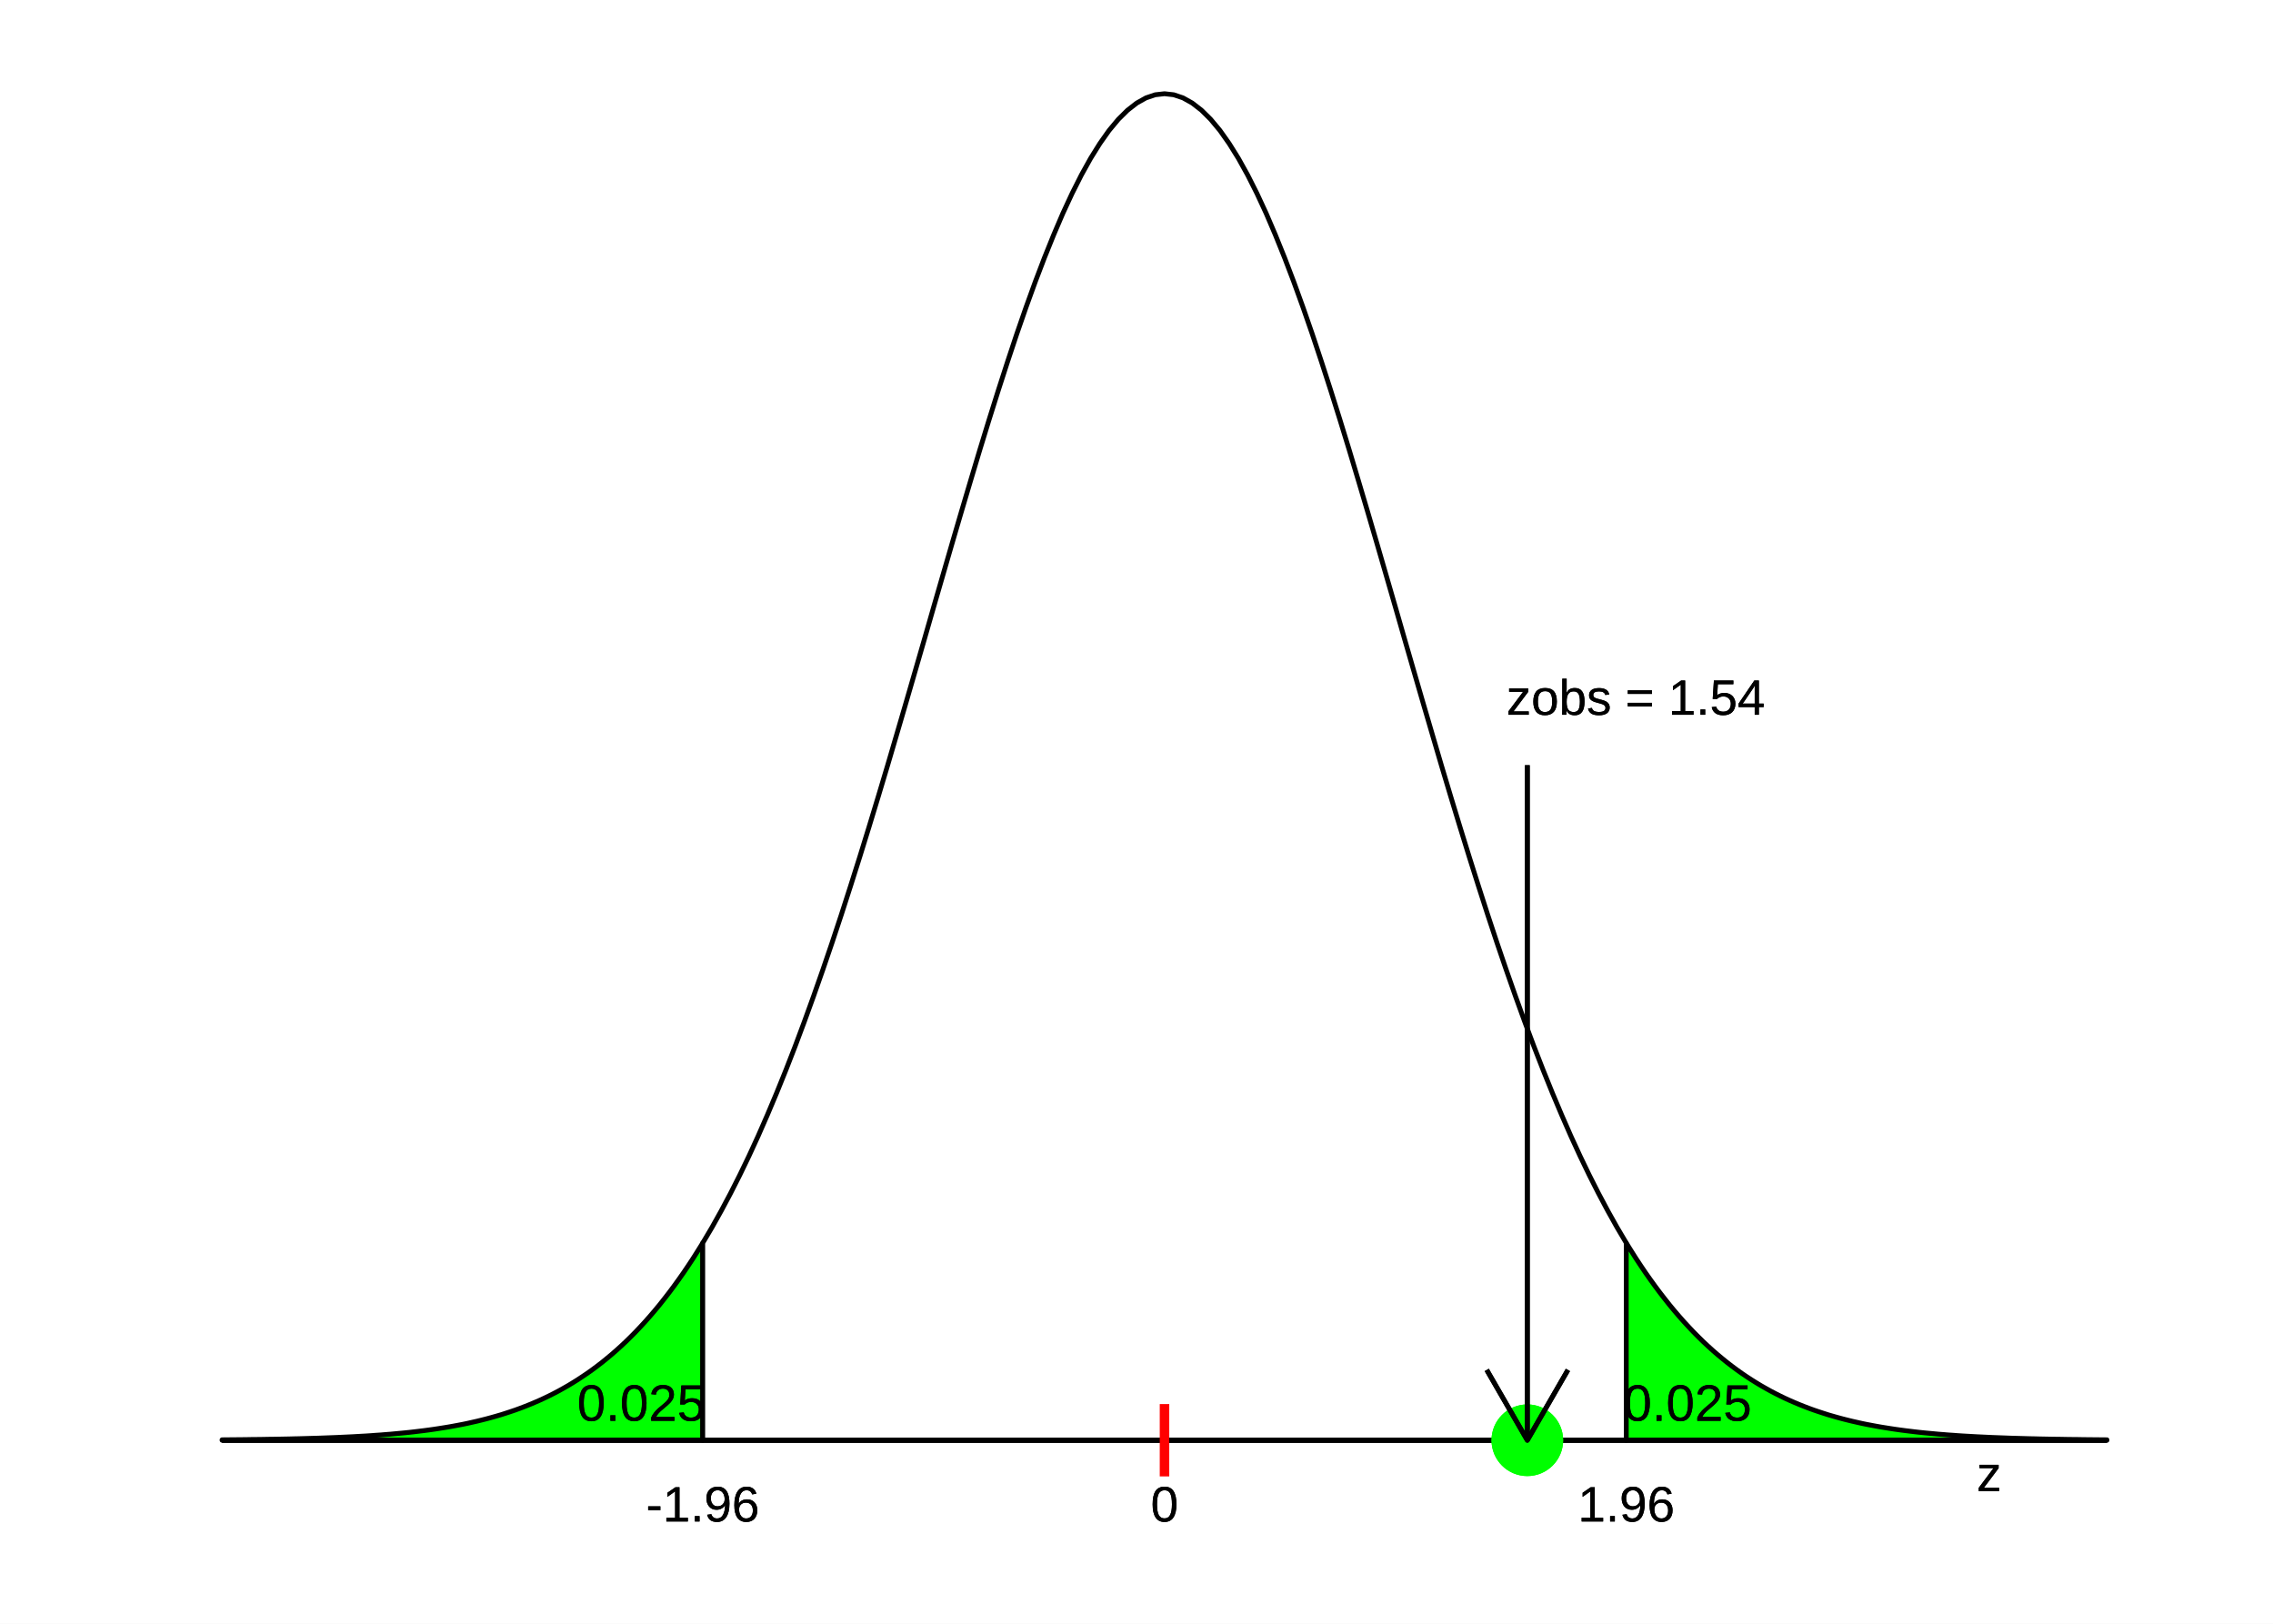
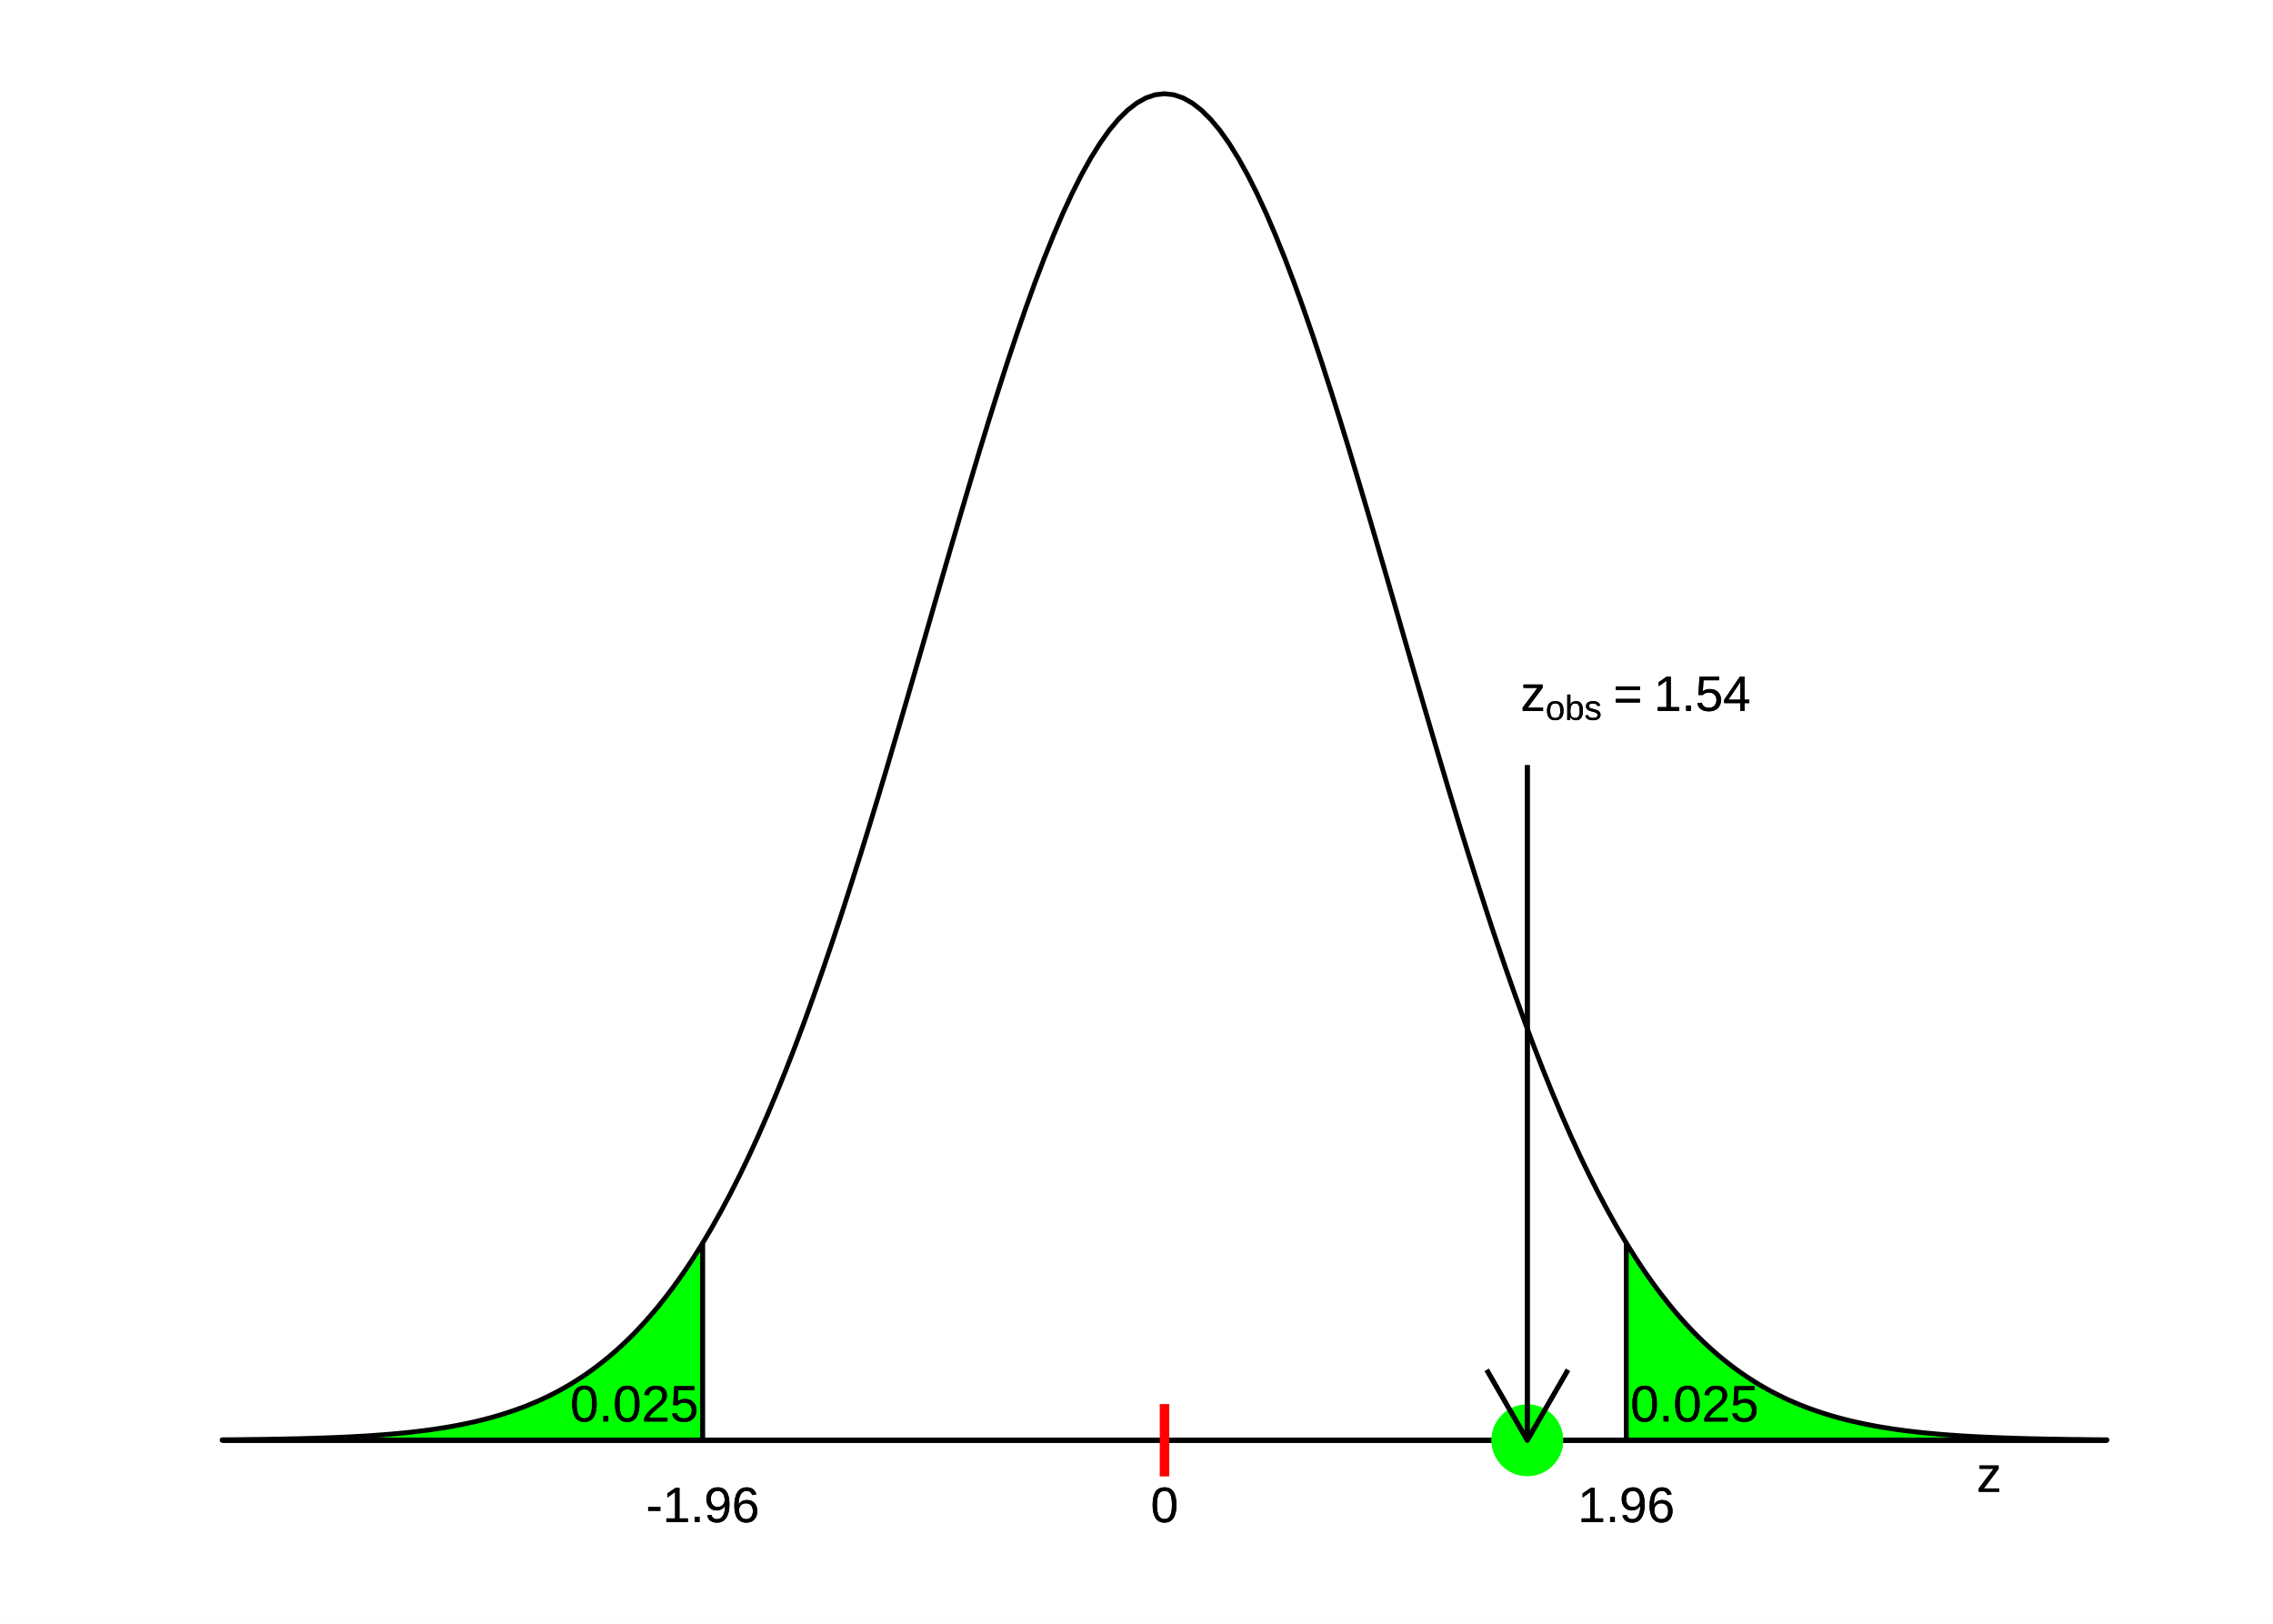
<svg xmlns="http://www.w3.org/2000/svg" viewBox="0 0 504.00 360.00">
  <defs>
    <style type="text/css">
    line, polyline, polygon, path, rect, circle {
      fill: none;
      stroke: #000000;
      stroke-linecap: round;
      stroke-linejoin: round;
      stroke-miterlimit: 10.00;
    }
  </style>
  </defs>
  <rect width="100%" height="100%" style="stroke: none; fill: #FFFFFF;" />
  <defs>
    <clipPath id="cpMTcuOTB8NDk4LjUyfDM0Mi4xMHw1LjQ4">
      <rect x="17.90" y="5.48" width="480.62" height="336.62" />
    </clipPath>
  </defs>
-   <polygon points="49.24,319.22 50.31,319.21 51.38,319.20 52.44,319.19 53.51,319.18 54.57,319.17 55.64,319.15 56.70,319.14 57.77,319.13 58.84,319.11 59.90,319.09 60.97,319.08 62.03,319.06 63.10,319.04 64.16,319.02 65.23,318.99 66.30,318.97 67.36,318.94 68.43,318.91 69.49,318.88 70.56,318.85 71.62,318.81 72.69,318.77 73.76,318.73 74.82,318.69 75.89,318.64 76.95,318.59 78.02,318.54 79.08,318.48 80.15,318.42 81.22,318.36 82.28,318.29 83.35,318.21 84.41,318.14 85.48,318.05 86.55,317.97 87.61,317.87 88.68,317.77 89.74,317.67 90.81,317.56 91.87,317.44 92.94,317.31 94.01,317.18 95.07,317.04 96.14,316.89 97.20,316.73 98.27,316.56 99.33,316.39 100.40,316.20 101.47,316.00 102.53,315.80 103.60,315.58 104.66,315.34 105.73,315.10 106.79,314.84 107.86,314.57 108.93,314.28 109.99,313.98 111.06,313.67 112.12,313.33 113.19,312.98 114.25,312.62 115.32,312.23 116.39,311.82 117.45,311.40 118.52,310.95 119.58,310.49 120.65,310.00 121.71,309.49 122.78,308.95 123.85,308.39 124.91,307.80 125.98,307.19 127.04,306.55 128.11,305.88 129.17,305.18 130.24,304.46 131.31,303.70 132.37,302.91 133.44,302.09 134.50,301.23 135.57,300.34 136.64,299.41 137.70,298.45 138.77,297.45 139.83,296.41 140.90,295.33 141.96,294.21 143.03,293.05 144.10,291.84 145.16,290.60 146.23,289.31 147.29,287.97 148.36,286.59 149.42,285.17 150.49,283.69 151.56,282.17 152.62,280.60 153.69,278.98 154.75,277.30 155.82,275.58 155.82,319.32 154.75,319.32 153.69,319.32 152.62,319.32 151.56,319.32 150.49,319.32 149.42,319.32 148.36,319.32 147.29,319.32 146.23,319.32 145.16,319.32 144.10,319.32 143.03,319.32 141.96,319.32 140.90,319.32 139.83,319.32 138.77,319.32 137.70,319.32 136.64,319.32 135.57,319.32 134.50,319.32 133.44,319.32 132.37,319.32 131.31,319.32 130.24,319.32 129.17,319.32 128.11,319.32 127.04,319.32 125.98,319.32 124.91,319.32 123.85,319.32 122.78,319.32 121.71,319.32 120.65,319.32 119.58,319.32 118.52,319.32 117.45,319.32 116.39,319.32 115.32,319.32 114.25,319.32 113.19,319.32 112.12,319.32 111.06,319.32 109.99,319.32 108.93,319.32 107.86,319.32 106.79,319.32 105.73,319.32 104.66,319.32 103.60,319.32 102.53,319.32 101.47,319.32 100.40,319.32 99.33,319.32 98.27,319.32 97.20,319.32 96.14,319.32 95.07,319.32 94.01,319.32 92.94,319.32 91.87,319.32 90.81,319.32 89.74,319.32 88.68,319.32 87.61,319.32 86.55,319.32 85.48,319.32 84.41,319.32 83.35,319.32 82.28,319.32 81.22,319.32 80.15,319.32 79.08,319.32 78.02,319.32 76.95,319.32 75.89,319.32 74.82,319.32 73.76,319.32 72.69,319.32 71.62,319.32 70.56,319.32 69.49,319.32 68.43,319.32 67.36,319.32 66.30,319.32 65.23,319.32 64.16,319.32 63.10,319.32 62.03,319.32 60.97,319.32 59.90,319.32 58.84,319.32 57.77,319.32 56.70,319.32 55.64,319.32 54.57,319.32 53.51,319.32 52.44,319.32 51.38,319.32 50.31,319.32 49.24,319.32 " style="stroke-width: 1.07; fill: #00FF00;" clip-path="url(#cpMTcuOTB8NDk4LjUyfDM0Mi4xMHw1LjQ4)" />
-   <polygon points="155.82,275.58 157.87,272.12 159.91,268.47 161.96,264.62 164.01,260.57 166.06,256.32 168.11,251.86 170.15,247.20 172.20,242.33 174.25,237.26 176.30,231.99 178.34,226.53 180.39,220.87 182.44,215.03 184.49,209.02 186.54,202.83 188.58,196.49 190.63,190.01 192.68,183.38 194.73,176.64 196.78,169.80 198.82,162.86 200.87,155.86 202.92,148.80 204.97,141.72 207.01,134.62 209.06,127.54 211.11,120.48 213.16,113.49 215.21,106.58 217.25,99.77 219.30,93.09 221.35,86.57 223.40,80.22 225.44,74.08 227.49,68.17 229.54,62.51 231.59,57.13 233.64,52.05 235.68,47.28 237.73,42.86 239.78,38.79 241.83,35.10 243.88,31.81 245.92,28.92 247.97,26.46 250.02,24.43 252.07,22.84 254.11,21.70 256.16,21.01 258.21,20.78 260.26,21.01 262.31,21.70 264.35,22.84 266.40,24.43 268.45,26.46 270.50,28.92 272.54,31.81 274.59,35.10 276.64,38.79 278.69,42.86 280.74,47.28 282.78,52.05 284.83,57.13 286.88,62.51 288.93,68.17 290.98,74.08 293.02,80.22 295.07,86.57 297.12,93.09 299.17,99.77 301.21,106.58 303.26,113.49 305.31,120.48 307.36,127.54 309.41,134.62 311.45,141.72 313.50,148.80 315.55,155.86 317.60,162.86 319.64,169.80 321.69,176.64 323.74,183.38 325.79,190.01 327.84,196.49 329.88,202.83 331.93,209.02 333.98,215.03 336.03,220.87 338.08,226.53 340.12,231.99 342.17,237.26 344.22,242.33 346.27,247.20 348.31,251.86 350.36,256.32 352.41,260.57 354.46,264.62 356.51,268.47 358.55,272.12 360.60,275.58 360.60,319.32 358.55,319.32 356.51,319.32 354.46,319.32 352.41,319.32 350.36,319.32 348.31,319.32 346.27,319.32 344.22,319.32 342.17,319.32 340.12,319.32 338.08,319.32 336.03,319.32 333.98,319.32 331.93,319.32 329.88,319.32 327.84,319.32 325.79,319.32 323.74,319.32 321.69,319.32 319.64,319.32 317.60,319.32 315.55,319.32 313.50,319.32 311.45,319.32 309.41,319.32 307.36,319.32 305.31,319.32 303.26,319.32 301.21,319.32 299.17,319.32 297.12,319.32 295.07,319.32 293.02,319.32 290.98,319.32 288.93,319.32 286.88,319.32 284.83,319.32 282.78,319.32 280.74,319.32 278.69,319.32 276.64,319.32 274.59,319.32 272.54,319.32 270.50,319.32 268.45,319.32 266.40,319.32 264.35,319.32 262.31,319.32 260.26,319.32 258.21,319.32 256.16,319.32 254.11,319.32 252.07,319.32 250.02,319.32 247.97,319.32 245.92,319.32 243.88,319.32 241.83,319.32 239.78,319.32 237.73,319.32 235.68,319.32 233.64,319.32 231.59,319.32 229.54,319.32 227.49,319.32 225.44,319.32 223.40,319.32 221.35,319.32 219.30,319.32 217.25,319.32 215.21,319.32 213.16,319.32 211.11,319.32 209.06,319.32 207.01,319.32 204.97,319.32 202.92,319.32 200.87,319.32 198.82,319.32 196.78,319.32 194.73,319.32 192.68,319.32 190.63,319.32 188.58,319.32 186.54,319.32 184.49,319.32 182.44,319.32 180.39,319.32 178.34,319.32 176.30,319.32 174.25,319.32 172.20,319.32 170.15,319.32 168.11,319.32 166.06,319.32 164.01,319.32 161.96,319.32 159.91,319.32 157.87,319.32 155.82,319.32 " style="stroke-width: 1.07; fill: #FFFFFF;" clip-path="url(#cpMTcuOTB8NDk4LjUyfDM0Mi4xMHw1LjQ4)" />
-   <polygon points="360.60,275.58 361.67,277.30 362.73,278.98 363.80,280.60 364.86,282.17 365.93,283.69 367.00,285.17 368.06,286.59 369.13,287.97 370.19,289.31 371.26,290.60 372.32,291.84 373.39,293.05 374.46,294.21 375.52,295.33 376.59,296.41 377.65,297.45 378.72,298.45 379.78,299.41 380.85,300.34 381.92,301.23 382.98,302.09 384.05,302.91 385.11,303.70 386.18,304.46 387.24,305.18 388.31,305.88 389.38,306.55 390.44,307.19 391.51,307.80 392.57,308.39 393.64,308.95 394.71,309.49 395.77,310.00 396.84,310.49 397.90,310.95 398.97,311.40 400.03,311.82 401.10,312.23 402.17,312.62 403.23,312.98 404.30,313.33 405.36,313.67 406.43,313.98 407.49,314.28 408.56,314.57 409.63,314.84 410.69,315.10 411.76,315.34 412.82,315.58 413.89,315.80 414.95,316.00 416.02,316.20 417.09,316.39 418.15,316.56 419.22,316.73 420.28,316.89 421.35,317.04 422.41,317.18 423.48,317.31 424.55,317.44 425.61,317.56 426.68,317.67 427.74,317.77 428.81,317.87 429.87,317.97 430.94,318.05 432.01,318.14 433.07,318.21 434.14,318.29 435.20,318.36 436.27,318.42 437.33,318.48 438.40,318.54 439.47,318.59 440.53,318.64 441.60,318.69 442.66,318.73 443.73,318.77 444.80,318.81 445.86,318.85 446.93,318.88 447.99,318.91 449.06,318.94 450.12,318.97 451.19,318.99 452.26,319.02 453.32,319.04 454.39,319.06 455.45,319.08 456.52,319.09 457.58,319.11 458.65,319.13 459.72,319.14 460.78,319.15 461.85,319.17 462.91,319.18 463.98,319.19 465.04,319.20 466.11,319.21 467.18,319.22 467.18,319.32 466.11,319.32 465.04,319.32 463.98,319.32 462.91,319.32 461.85,319.32 460.78,319.32 459.72,319.32 458.65,319.32 457.58,319.32 456.52,319.32 455.45,319.32 454.39,319.32 453.32,319.32 452.26,319.32 451.19,319.32 450.12,319.32 449.06,319.32 447.99,319.32 446.93,319.32 445.86,319.32 444.80,319.32 443.73,319.32 442.66,319.32 441.60,319.32 440.53,319.32 439.47,319.32 438.40,319.32 437.33,319.32 436.27,319.32 435.20,319.32 434.14,319.32 433.07,319.32 432.01,319.32 430.94,319.32 429.87,319.32 428.81,319.32 427.74,319.32 426.68,319.32 425.61,319.32 424.55,319.32 423.48,319.32 422.41,319.32 421.35,319.32 420.28,319.32 419.22,319.32 418.15,319.32 417.09,319.32 416.02,319.32 414.95,319.32 413.89,319.32 412.82,319.32 411.76,319.32 410.69,319.32 409.63,319.32 408.56,319.32 407.49,319.32 406.43,319.32 405.36,319.32 404.30,319.32 403.23,319.32 402.17,319.32 401.10,319.32 400.03,319.32 398.97,319.32 397.90,319.32 396.84,319.32 395.77,319.32 394.71,319.32 393.64,319.32 392.57,319.32 391.51,319.32 390.44,319.32 389.38,319.32 388.31,319.32 387.24,319.32 386.18,319.32 385.11,319.32 384.05,319.32 382.98,319.32 381.92,319.32 380.85,319.32 379.78,319.32 378.72,319.32 377.65,319.32 376.59,319.32 375.52,319.32 374.46,319.32 373.39,319.32 372.32,319.32 371.26,319.32 370.19,319.32 369.13,319.32 368.06,319.32 367.00,319.32 365.93,319.32 364.86,319.32 363.80,319.32 362.73,319.32 361.67,319.32 360.60,319.32 " style="stroke-width: 1.07; fill: #00FF00;" clip-path="url(#cpMTcuOTB8NDk4LjUyfDM0Mi4xMHw1LjQ4)" />
-   <line x1="49.24" y1="319.32" x2="467.18" y2="319.32" style="stroke-width: 1.07; stroke-linecap: butt;" clip-path="url(#cpMTcuOTB8NDk4LjUyfDM0Mi4xMHw1LjQ4)" />
-   <line x1="49.24" y1="319.32" x2="467.18" y2="319.32" style="stroke-width: 1.07; stroke-linecap: butt;" clip-path="url(#cpMTcuOTB8NDk4LjUyfDM0Mi4xMHw1LjQ4)" />
+   <polygon points="49.25,319.22 50.31,319.21 51.38,319.20 52.44,319.19 53.51,319.18 54.57,319.17 55.64,319.15 56.71,319.14 57.77,319.13 58.84,319.11 59.90,319.09 60.97,319.08 62.03,319.06 63.10,319.04 64.17,319.01 65.23,318.99 66.30,318.97 67.36,318.94 68.43,318.91 69.49,318.88 70.56,318.84 71.63,318.81 72.69,318.77 73.76,318.73 74.82,318.69 75.89,318.64 76.95,318.59 78.02,318.54 79.09,318.48 80.15,318.42 81.22,318.36 82.28,318.29 83.35,318.21 84.41,318.14 85.48,318.05 86.55,317.97 87.61,317.87 88.68,317.77 89.74,317.67 90.81,317.56 91.87,317.44 92.94,317.31 94.01,317.18 95.07,317.04 96.14,316.89 97.20,316.73 98.27,316.56 99.34,316.39 100.40,316.20 101.47,316.00 102.53,315.79 103.60,315.57 104.66,315.34 105.73,315.10 106.80,314.84 107.86,314.57 108.93,314.28 109.99,313.98 111.06,313.66 112.12,313.33 113.19,312.98 114.26,312.61 115.32,312.23 116.39,311.82 117.45,311.40 118.52,310.95 119.58,310.49 120.65,310.00 121.72,309.48 122.78,308.95 123.85,308.39 124.91,307.80 125.98,307.19 127.04,306.55 128.11,305.88 129.18,305.18 130.24,304.46 131.31,303.70 132.37,302.91 133.44,302.08 134.50,301.23 135.57,300.34 136.64,299.41 137.70,298.45 138.77,297.44 139.83,296.41 140.90,295.33 141.96,294.21 143.03,293.05 144.10,291.84 145.16,290.60 146.23,289.31 147.29,287.97 148.36,286.59 149.42,285.17 150.49,283.69 151.56,282.17 152.62,280.60 153.69,278.97 154.75,277.30 155.82,275.58 155.82,319.32 154.75,319.32 153.69,319.32 152.62,319.32 151.56,319.32 150.49,319.32 149.42,319.32 148.36,319.32 147.29,319.32 146.23,319.32 145.16,319.32 144.10,319.32 143.03,319.32 141.96,319.32 140.90,319.32 139.83,319.32 138.77,319.32 137.70,319.32 136.64,319.32 135.57,319.32 134.50,319.32 133.44,319.32 132.37,319.32 131.31,319.32 130.24,319.32 129.18,319.32 128.11,319.32 127.04,319.32 125.98,319.32 124.91,319.32 123.85,319.32 122.78,319.32 121.72,319.32 120.65,319.32 119.58,319.32 118.52,319.32 117.45,319.32 116.39,319.32 115.32,319.32 114.26,319.32 113.19,319.32 112.12,319.32 111.06,319.32 109.99,319.32 108.93,319.32 107.86,319.32 106.80,319.32 105.73,319.32 104.66,319.32 103.60,319.32 102.53,319.32 101.47,319.32 100.40,319.32 99.34,319.32 98.27,319.32 97.20,319.32 96.14,319.32 95.07,319.32 94.01,319.32 92.94,319.32 91.87,319.32 90.81,319.32 89.74,319.32 88.68,319.32 87.61,319.32 86.55,319.32 85.48,319.32 84.41,319.32 83.35,319.32 82.28,319.32 81.22,319.32 80.15,319.32 79.09,319.32 78.02,319.32 76.95,319.32 75.89,319.32 74.82,319.32 73.76,319.32 72.69,319.32 71.63,319.32 70.56,319.32 69.49,319.32 68.43,319.32 67.36,319.32 66.30,319.32 65.23,319.32 64.17,319.32 63.10,319.32 62.03,319.32 60.97,319.32 59.90,319.32 58.84,319.32 57.77,319.32 56.71,319.32 55.64,319.32 54.57,319.32 53.51,319.32 52.44,319.32 51.38,319.32 50.31,319.32 49.25,319.32 " style="stroke-width: 1.07; fill: #00FF00;" clip-path="url(#cpMTcuOTB8NDk4LjUyfDM0Mi4xMHw1LjQ4)" />
+   <polygon points="155.82,275.58 157.87,272.12 159.91,268.47 161.96,264.62 164.01,260.57 166.06,256.32 168.11,251.86 170.15,247.20 172.20,242.33 174.25,237.26 176.30,231.99 178.35,226.53 180.39,220.87 182.44,215.03 184.49,209.02 186.54,202.83 188.58,196.49 190.63,190.00 192.68,183.38 194.73,176.64 196.78,169.80 198.82,162.86 200.87,155.86 202.92,148.80 204.97,141.72 207.01,134.62 209.06,127.53 211.11,120.48 213.16,113.49 215.21,106.58 217.25,99.77 219.30,93.09 221.35,86.57 223.40,80.22 225.45,74.08 227.49,68.17 229.54,62.51 231.59,57.13 233.64,52.05 235.68,47.28 237.73,42.86 239.78,38.79 241.83,35.10 243.88,31.81 245.92,28.92 247.97,26.46 250.02,24.43 252.07,22.84 254.11,21.70 256.16,21.01 258.21,20.78 260.26,21.01 262.31,21.70 264.35,22.84 266.40,24.43 268.45,26.46 270.50,28.92 272.55,31.81 274.59,35.10 276.64,38.79 278.69,42.86 280.74,47.28 282.78,52.05 284.83,57.13 286.88,62.51 288.93,68.17 290.98,74.08 293.02,80.22 295.07,86.57 297.12,93.09 299.17,99.77 301.21,106.58 303.26,113.49 305.31,120.48 307.36,127.53 309.41,134.62 311.45,141.72 313.50,148.80 315.55,155.86 317.60,162.86 319.65,169.80 321.69,176.64 323.74,183.38 325.79,190.00 327.84,196.49 329.88,202.83 331.93,209.02 333.98,215.03 336.03,220.87 338.08,226.53 340.12,231.99 342.17,237.26 344.22,242.33 346.27,247.20 348.31,251.86 350.36,256.32 352.41,260.57 354.46,264.62 356.51,268.47 358.55,272.12 360.60,275.58 360.60,319.32 358.55,319.32 356.51,319.32 354.46,319.32 352.41,319.32 350.36,319.32 348.31,319.32 346.27,319.32 344.22,319.32 342.17,319.32 340.12,319.32 338.08,319.32 336.03,319.32 333.98,319.32 331.93,319.32 329.88,319.32 327.84,319.32 325.79,319.32 323.74,319.32 321.69,319.32 319.65,319.32 317.60,319.32 315.55,319.32 313.50,319.32 311.45,319.32 309.41,319.32 307.36,319.32 305.31,319.32 303.26,319.32 301.21,319.32 299.17,319.32 297.12,319.32 295.07,319.32 293.02,319.32 290.98,319.32 288.93,319.32 286.88,319.32 284.83,319.32 282.78,319.32 280.74,319.32 278.69,319.32 276.64,319.32 274.59,319.32 272.55,319.32 270.50,319.32 268.45,319.32 266.40,319.32 264.35,319.32 262.31,319.32 260.26,319.32 258.21,319.32 256.16,319.32 254.11,319.32 252.07,319.32 250.02,319.32 247.97,319.32 245.92,319.32 243.88,319.32 241.83,319.32 239.78,319.32 237.73,319.32 235.68,319.32 233.64,319.32 231.59,319.32 229.54,319.32 227.49,319.32 225.45,319.32 223.40,319.32 221.35,319.32 219.30,319.32 217.25,319.32 215.21,319.32 213.16,319.32 211.11,319.32 209.06,319.32 207.01,319.32 204.97,319.32 202.92,319.32 200.87,319.32 198.82,319.32 196.78,319.32 194.73,319.32 192.68,319.32 190.63,319.32 188.58,319.32 186.54,319.32 184.49,319.32 182.44,319.32 180.39,319.32 178.35,319.32 176.30,319.32 174.25,319.32 172.20,319.32 170.15,319.32 168.11,319.32 166.06,319.32 164.01,319.32 161.96,319.32 159.91,319.32 157.87,319.32 155.82,319.32 " style="stroke-width: 1.07; fill: #FFFFFF;" clip-path="url(#cpMTcuOTB8NDk4LjUyfDM0Mi4xMHw1LjQ4)" />
+   <polygon points="360.60,275.58 361.67,277.30 362.73,278.97 363.80,280.60 364.86,282.17 365.93,283.69 367.00,285.17 368.06,286.59 369.13,287.97 370.19,289.31 371.26,290.60 372.32,291.84 373.39,293.05 374.46,294.21 375.52,295.33 376.59,296.41 377.65,297.44 378.72,298.45 379.78,299.41 380.85,300.34 381.92,301.23 382.98,302.08 384.05,302.91 385.11,303.70 386.18,304.46 387.25,305.18 388.31,305.88 389.38,306.55 390.44,307.19 391.51,307.80 392.57,308.39 393.64,308.95 394.71,309.48 395.77,310.00 396.84,310.49 397.90,310.95 398.97,311.40 400.03,311.82 401.10,312.23 402.17,312.61 403.23,312.98 404.30,313.33 405.36,313.66 406.43,313.98 407.49,314.28 408.56,314.57 409.63,314.84 410.69,315.10 411.76,315.34 412.82,315.57 413.89,315.79 414.95,316.00 416.02,316.20 417.09,316.39 418.15,316.56 419.22,316.73 420.28,316.89 421.35,317.04 422.41,317.18 423.48,317.31 424.55,317.44 425.61,317.56 426.68,317.67 427.74,317.77 428.81,317.87 429.87,317.97 430.94,318.05 432.01,318.14 433.07,318.21 434.14,318.29 435.20,318.36 436.27,318.42 437.33,318.48 438.40,318.54 439.47,318.59 440.53,318.64 441.60,318.69 442.66,318.73 443.73,318.77 444.80,318.81 445.86,318.84 446.93,318.88 447.99,318.91 449.06,318.94 450.12,318.97 451.19,318.99 452.26,319.01 453.32,319.04 454.39,319.06 455.45,319.08 456.52,319.09 457.58,319.11 458.65,319.13 459.72,319.14 460.78,319.15 461.85,319.17 462.91,319.18 463.98,319.19 465.04,319.20 466.11,319.21 467.18,319.22 467.18,319.32 466.11,319.32 465.04,319.32 463.98,319.32 462.91,319.32 461.85,319.32 460.78,319.32 459.72,319.32 458.65,319.32 457.58,319.32 456.52,319.32 455.45,319.32 454.39,319.32 453.32,319.32 452.26,319.32 451.19,319.32 450.12,319.32 449.06,319.32 447.99,319.32 446.93,319.32 445.86,319.32 444.80,319.32 443.73,319.32 442.66,319.32 441.60,319.32 440.53,319.32 439.47,319.32 438.40,319.32 437.33,319.32 436.27,319.32 435.20,319.32 434.14,319.32 433.07,319.32 432.01,319.32 430.94,319.32 429.87,319.32 428.81,319.32 427.74,319.32 426.68,319.32 425.61,319.32 424.55,319.32 423.48,319.32 422.41,319.32 421.35,319.32 420.28,319.32 419.22,319.32 418.15,319.32 417.09,319.32 416.02,319.32 414.95,319.32 413.89,319.32 412.82,319.32 411.76,319.32 410.69,319.32 409.63,319.32 408.56,319.32 407.49,319.32 406.43,319.32 405.36,319.32 404.30,319.32 403.23,319.32 402.17,319.32 401.10,319.32 400.03,319.32 398.97,319.32 397.90,319.32 396.84,319.32 395.77,319.32 394.71,319.32 393.64,319.32 392.57,319.32 391.51,319.32 390.44,319.32 389.38,319.32 388.31,319.32 387.25,319.32 386.18,319.32 385.11,319.32 384.05,319.32 382.98,319.32 381.92,319.32 380.85,319.32 379.78,319.32 378.72,319.32 377.65,319.32 376.59,319.32 375.52,319.32 374.46,319.32 373.39,319.32 372.32,319.32 371.26,319.32 370.19,319.32 369.13,319.32 368.06,319.32 367.00,319.32 365.93,319.32 364.86,319.32 363.80,319.32 362.73,319.32 361.67,319.32 360.60,319.32 " style="stroke-width: 1.07; fill: #00FF00;" clip-path="url(#cpMTcuOTB8NDk4LjUyfDM0Mi4xMHw1LjQ4)" />
+   <line x1="49.25" y1="319.32" x2="467.18" y2="319.32" style="stroke-width: 1.07; stroke-linecap: butt;" clip-path="url(#cpMTcuOTB8NDk4LjUyfDM0Mi4xMHw1LjQ4)" />
+   <line x1="49.25" y1="319.32" x2="467.18" y2="319.32" style="stroke-width: 1.07; stroke-linecap: butt;" clip-path="url(#cpMTcuOTB8NDk4LjUyfDM0Mi4xMHw1LjQ4)" />
  <g clip-path="url(#cpMTcuOTB8NDk4LjUyfDM0Mi4xMHw1LjQ4)">
-     <text x="255.14" y="337.33" style="font-size: 11.04px; font-family: Arimo;" textLength="6.14px" lengthAdjust="spacingAndGlyphs">0</text>
+     <text x="255.14" y="337.48" style="font-size: 11.04px; font-family: Arial;" textLength="6.14px" lengthAdjust="spacingAndGlyphs">0</text>
  </g>
  <g clip-path="url(#cpMTcuOTB8NDk4LjUyfDM0Mi4xMHw1LjQ4)">
-     <text x="255.14" y="337.33" style="font-size: 11.04px; font-family: Arimo;" textLength="6.14px" lengthAdjust="spacingAndGlyphs">0</text>
+     <text x="255.14" y="337.48" style="font-size: 11.04px; font-family: Arial;" textLength="6.14px" lengthAdjust="spacingAndGlyphs">0</text>
  </g>
  <g clip-path="url(#cpMTcuOTB8NDk4LjUyfDM0Mi4xMHw1LjQ4)">
-     <text x="143.24" y="337.33" style="font-size: 11.04px; font-family: Arimo;" textLength="25.16px" lengthAdjust="spacingAndGlyphs">-1.96</text>
+     <text x="143.24" y="337.48" style="font-size: 11.04px; font-family: Arial;" textLength="25.16px" lengthAdjust="spacingAndGlyphs">-1.96</text>
  </g>
  <g clip-path="url(#cpMTcuOTB8NDk4LjUyfDM0Mi4xMHw1LjQ4)">
-     <text x="143.24" y="337.33" style="font-size: 11.04px; font-family: Arimo;" textLength="25.16px" lengthAdjust="spacingAndGlyphs">-1.96</text>
+     <text x="143.24" y="337.48" style="font-size: 11.04px; font-family: Arial;" textLength="25.16px" lengthAdjust="spacingAndGlyphs">-1.96</text>
  </g>
  <g clip-path="url(#cpMTcuOTB8NDk4LjUyfDM0Mi4xMHw1LjQ4)">
-     <text x="349.86" y="337.33" style="font-size: 11.04px; font-family: Arimo;" textLength="21.49px" lengthAdjust="spacingAndGlyphs">1.96</text>
+     <text x="349.86" y="337.48" style="font-size: 11.04px; font-family: Arial;" textLength="21.49px" lengthAdjust="spacingAndGlyphs">1.96</text>
  </g>
  <g clip-path="url(#cpMTcuOTB8NDk4LjUyfDM0Mi4xMHw1LjQ4)">
-     <text x="349.86" y="337.33" style="font-size: 11.04px; font-family: Arimo;" textLength="21.49px" lengthAdjust="spacingAndGlyphs">1.96</text>
+     <text x="349.86" y="337.48" style="font-size: 11.04px; font-family: Arial;" textLength="21.49px" lengthAdjust="spacingAndGlyphs">1.96</text>
  </g>
  <g clip-path="url(#cpMTcuOTB8NDk4LjUyfDM0Mi4xMHw1LjQ4)">
-     <text x="438.30" y="330.60" style="font-size: 11.04px; font-family: Arimo;" textLength="5.52px" lengthAdjust="spacingAndGlyphs">z</text>
+     <text x="438.30" y="330.75" style="font-size: 11.04px; font-family: Arial;" textLength="5.52px" lengthAdjust="spacingAndGlyphs">z</text>
  </g>
  <g clip-path="url(#cpMTcuOTB8NDk4LjUyfDM0Mi4xMHw1LjQ4)">
-     <text x="438.30" y="330.60" style="font-size: 11.04px; font-family: Arimo;" textLength="5.52px" lengthAdjust="spacingAndGlyphs">z</text>
+     <text x="438.30" y="330.75" style="font-size: 11.04px; font-family: Arial;" textLength="5.52px" lengthAdjust="spacingAndGlyphs">z</text>
  </g>
  <g clip-path="url(#cpMTcuOTB8NDk4LjUyfDM0Mi4xMHw1LjQ4)">
-     <text x="359.95" y="315.00" style="font-size: 11.38px; font-family: Arimo;" textLength="28.48px" lengthAdjust="spacingAndGlyphs">0.025</text>
+     <text x="361.51" y="315.16" style="font-size: 11.38px; font-family: Arial;" textLength="28.48px" lengthAdjust="spacingAndGlyphs">0.025</text>
  </g>
  <g clip-path="url(#cpMTcuOTB8NDk4LjUyfDM0Mi4xMHw1LjQ4)">
-     <text x="359.95" y="315.00" style="font-size: 11.38px; font-family: Arimo;" textLength="28.48px" lengthAdjust="spacingAndGlyphs">0.025</text>
+     <text x="361.51" y="315.16" style="font-size: 11.38px; font-family: Arial;" textLength="28.48px" lengthAdjust="spacingAndGlyphs">0.025</text>
  </g>
  <g clip-path="url(#cpMTcuOTB8NDk4LjUyfDM0Mi4xMHw1LjQ4)">
-     <text x="127.99" y="315.00" style="font-size: 11.38px; font-family: Arimo;" textLength="28.48px" lengthAdjust="spacingAndGlyphs">0.025</text>
+     <text x="126.43" y="315.16" style="font-size: 11.38px; font-family: Arial;" textLength="28.48px" lengthAdjust="spacingAndGlyphs">0.025</text>
  </g>
  <g clip-path="url(#cpMTcuOTB8NDk4LjUyfDM0Mi4xMHw1LjQ4)">
-     <text x="127.99" y="315.00" style="font-size: 11.38px; font-family: Arimo;" textLength="28.48px" lengthAdjust="spacingAndGlyphs">0.025</text>
+     <text x="126.43" y="315.16" style="font-size: 11.38px; font-family: Arial;" textLength="28.48px" lengthAdjust="spacingAndGlyphs">0.025</text>
  </g>
  <rect x="257.69" y="311.83" width="1.04" height="14.97" style="stroke-width: 1.07; stroke: #FF0000; stroke-linecap: square; stroke-linejoin: miter; fill: #595959;" clip-path="url(#cpMTcuOTB8NDk4LjUyfDM0Mi4xMHw1LjQ4)" />
  <g clip-path="url(#cpMTcuOTB8NDk4LjUyfDM0Mi4xMHw1LjQ4)">
-     <text x="334.00" y="158.48" style="font-size: 11.04px; font-family: Arimo;" textLength="57.39px" lengthAdjust="spacingAndGlyphs">zobs = 1.54</text>
+     <text x="337.18" y="157.61" style="font-size: 11.04px; font-family: Arial;" textLength="5.52px" lengthAdjust="spacingAndGlyphs">z</text>
  </g>
  <g clip-path="url(#cpMTcuOTB8NDk4LjUyfDM0Mi4xMHw1LjQ4)">
-     <text x="334.00" y="158.48" style="font-size: 11.04px; font-family: Arimo;" textLength="57.39px" lengthAdjust="spacingAndGlyphs">zobs = 1.54</text>
+     <text x="342.70" y="159.61" style="font-size: 7.73px; font-family: Arial;" textLength="12.46px" lengthAdjust="spacingAndGlyphs">obs</text>
+   </g>
+   <g clip-path="url(#cpMTcuOTB8NDk4LjUyfDM0Mi4xMHw1LjQ4)">
+     <text x="357.72" y="157.61" style="font-size: 11.04px; font-family: Arial;" textLength="6.45px" lengthAdjust="spacingAndGlyphs">=</text>
+   </g>
+   <g clip-path="url(#cpMTcuOTB8NDk4LjUyfDM0Mi4xMHw1LjQ4)">
+     <text x="366.72" y="157.61" style="font-size: 11.04px; font-family: Arial;" textLength="6.14px" lengthAdjust="spacingAndGlyphs">1</text>
+   </g>
+   <g clip-path="url(#cpMTcuOTB8NDk4LjUyfDM0Mi4xMHw1LjQ4)">
+     <text x="372.86" y="157.61" style="font-size: 11.04px; font-family: Arial;" textLength="3.07px" lengthAdjust="spacingAndGlyphs">.</text>
+   </g>
+   <g clip-path="url(#cpMTcuOTB8NDk4LjUyfDM0Mi4xMHw1LjQ4)">
+     <text x="375.92" y="157.61" style="font-size: 11.04px; font-family: Arial;" textLength="12.28px" lengthAdjust="spacingAndGlyphs">54</text>
+   </g>
+   <g clip-path="url(#cpMTcuOTB8NDk4LjUyfDM0Mi4xMHw1LjQ4)">
+     <text x="337.18" y="157.61" style="font-size: 11.04px; font-family: Arial;" textLength="5.52px" lengthAdjust="spacingAndGlyphs">z</text>
+   </g>
+   <g clip-path="url(#cpMTcuOTB8NDk4LjUyfDM0Mi4xMHw1LjQ4)">
+     <text x="342.70" y="159.61" style="font-size: 7.73px; font-family: Arial;" textLength="12.46px" lengthAdjust="spacingAndGlyphs">obs</text>
+   </g>
+   <g clip-path="url(#cpMTcuOTB8NDk4LjUyfDM0Mi4xMHw1LjQ4)">
+     <text x="357.72" y="157.61" style="font-size: 11.04px; font-family: Arial;" textLength="6.45px" lengthAdjust="spacingAndGlyphs">=</text>
+   </g>
+   <g clip-path="url(#cpMTcuOTB8NDk4LjUyfDM0Mi4xMHw1LjQ4)">
+     <text x="366.72" y="157.61" style="font-size: 11.04px; font-family: Arial;" textLength="6.14px" lengthAdjust="spacingAndGlyphs">1</text>
+   </g>
+   <g clip-path="url(#cpMTcuOTB8NDk4LjUyfDM0Mi4xMHw1LjQ4)">
+     <text x="372.86" y="157.61" style="font-size: 11.04px; font-family: Arial;" textLength="3.07px" lengthAdjust="spacingAndGlyphs">.</text>
+   </g>
+   <g clip-path="url(#cpMTcuOTB8NDk4LjUyfDM0Mi4xMHw1LjQ4)">
+     <text x="375.92" y="157.61" style="font-size: 11.04px; font-family: Arial;" textLength="12.28px" lengthAdjust="spacingAndGlyphs">54</text>
  </g>
  <circle cx="338.66" cy="319.32" r="5.69pt" style="stroke-width: 0.71; stroke: #00FF00; fill: #00FF00;" clip-path="url(#cpMTcuOTB8NDk4LjUyfDM0Mi4xMHw1LjQ4)" />
  <circle cx="338.66" cy="319.32" r="5.69pt" style="stroke-width: 0.71; stroke: #00FF00; fill: #00FF00;" clip-path="url(#cpMTcuOTB8NDk4LjUyfDM0Mi4xMHw1LjQ4)" />
  <line x1="338.66" y1="169.65" x2="338.66" y2="319.32" style="stroke-width: 1.07; stroke-linecap: butt;" clip-path="url(#cpMTcuOTB8NDk4LjUyfDM0Mi4xMHw1LjQ4)" />
  <polyline points="329.66,303.73 338.66,319.32 347.66,303.73 " style="stroke-width: 1.07; stroke-linecap: butt;" clip-path="url(#cpMTcuOTB8NDk4LjUyfDM0Mi4xMHw1LjQ4)" />
  <line x1="338.66" y1="169.65" x2="338.66" y2="319.32" style="stroke-width: 1.07; stroke-linecap: butt;" clip-path="url(#cpMTcuOTB8NDk4LjUyfDM0Mi4xMHw1LjQ4)" />
  <polyline points="329.66,303.73 338.66,319.32 347.66,303.73 " style="stroke-width: 1.07; stroke-linecap: butt;" clip-path="url(#cpMTcuOTB8NDk4LjUyfDM0Mi4xMHw1LjQ4)" />
  <defs>
    <clipPath id="cpMC4wMHw1MDQuMDB8MzYwLjAwfDAuMDA=">
      <rect x="0.00" y="0.00" width="504.00" height="360.00" />
    </clipPath>
  </defs>
</svg>
